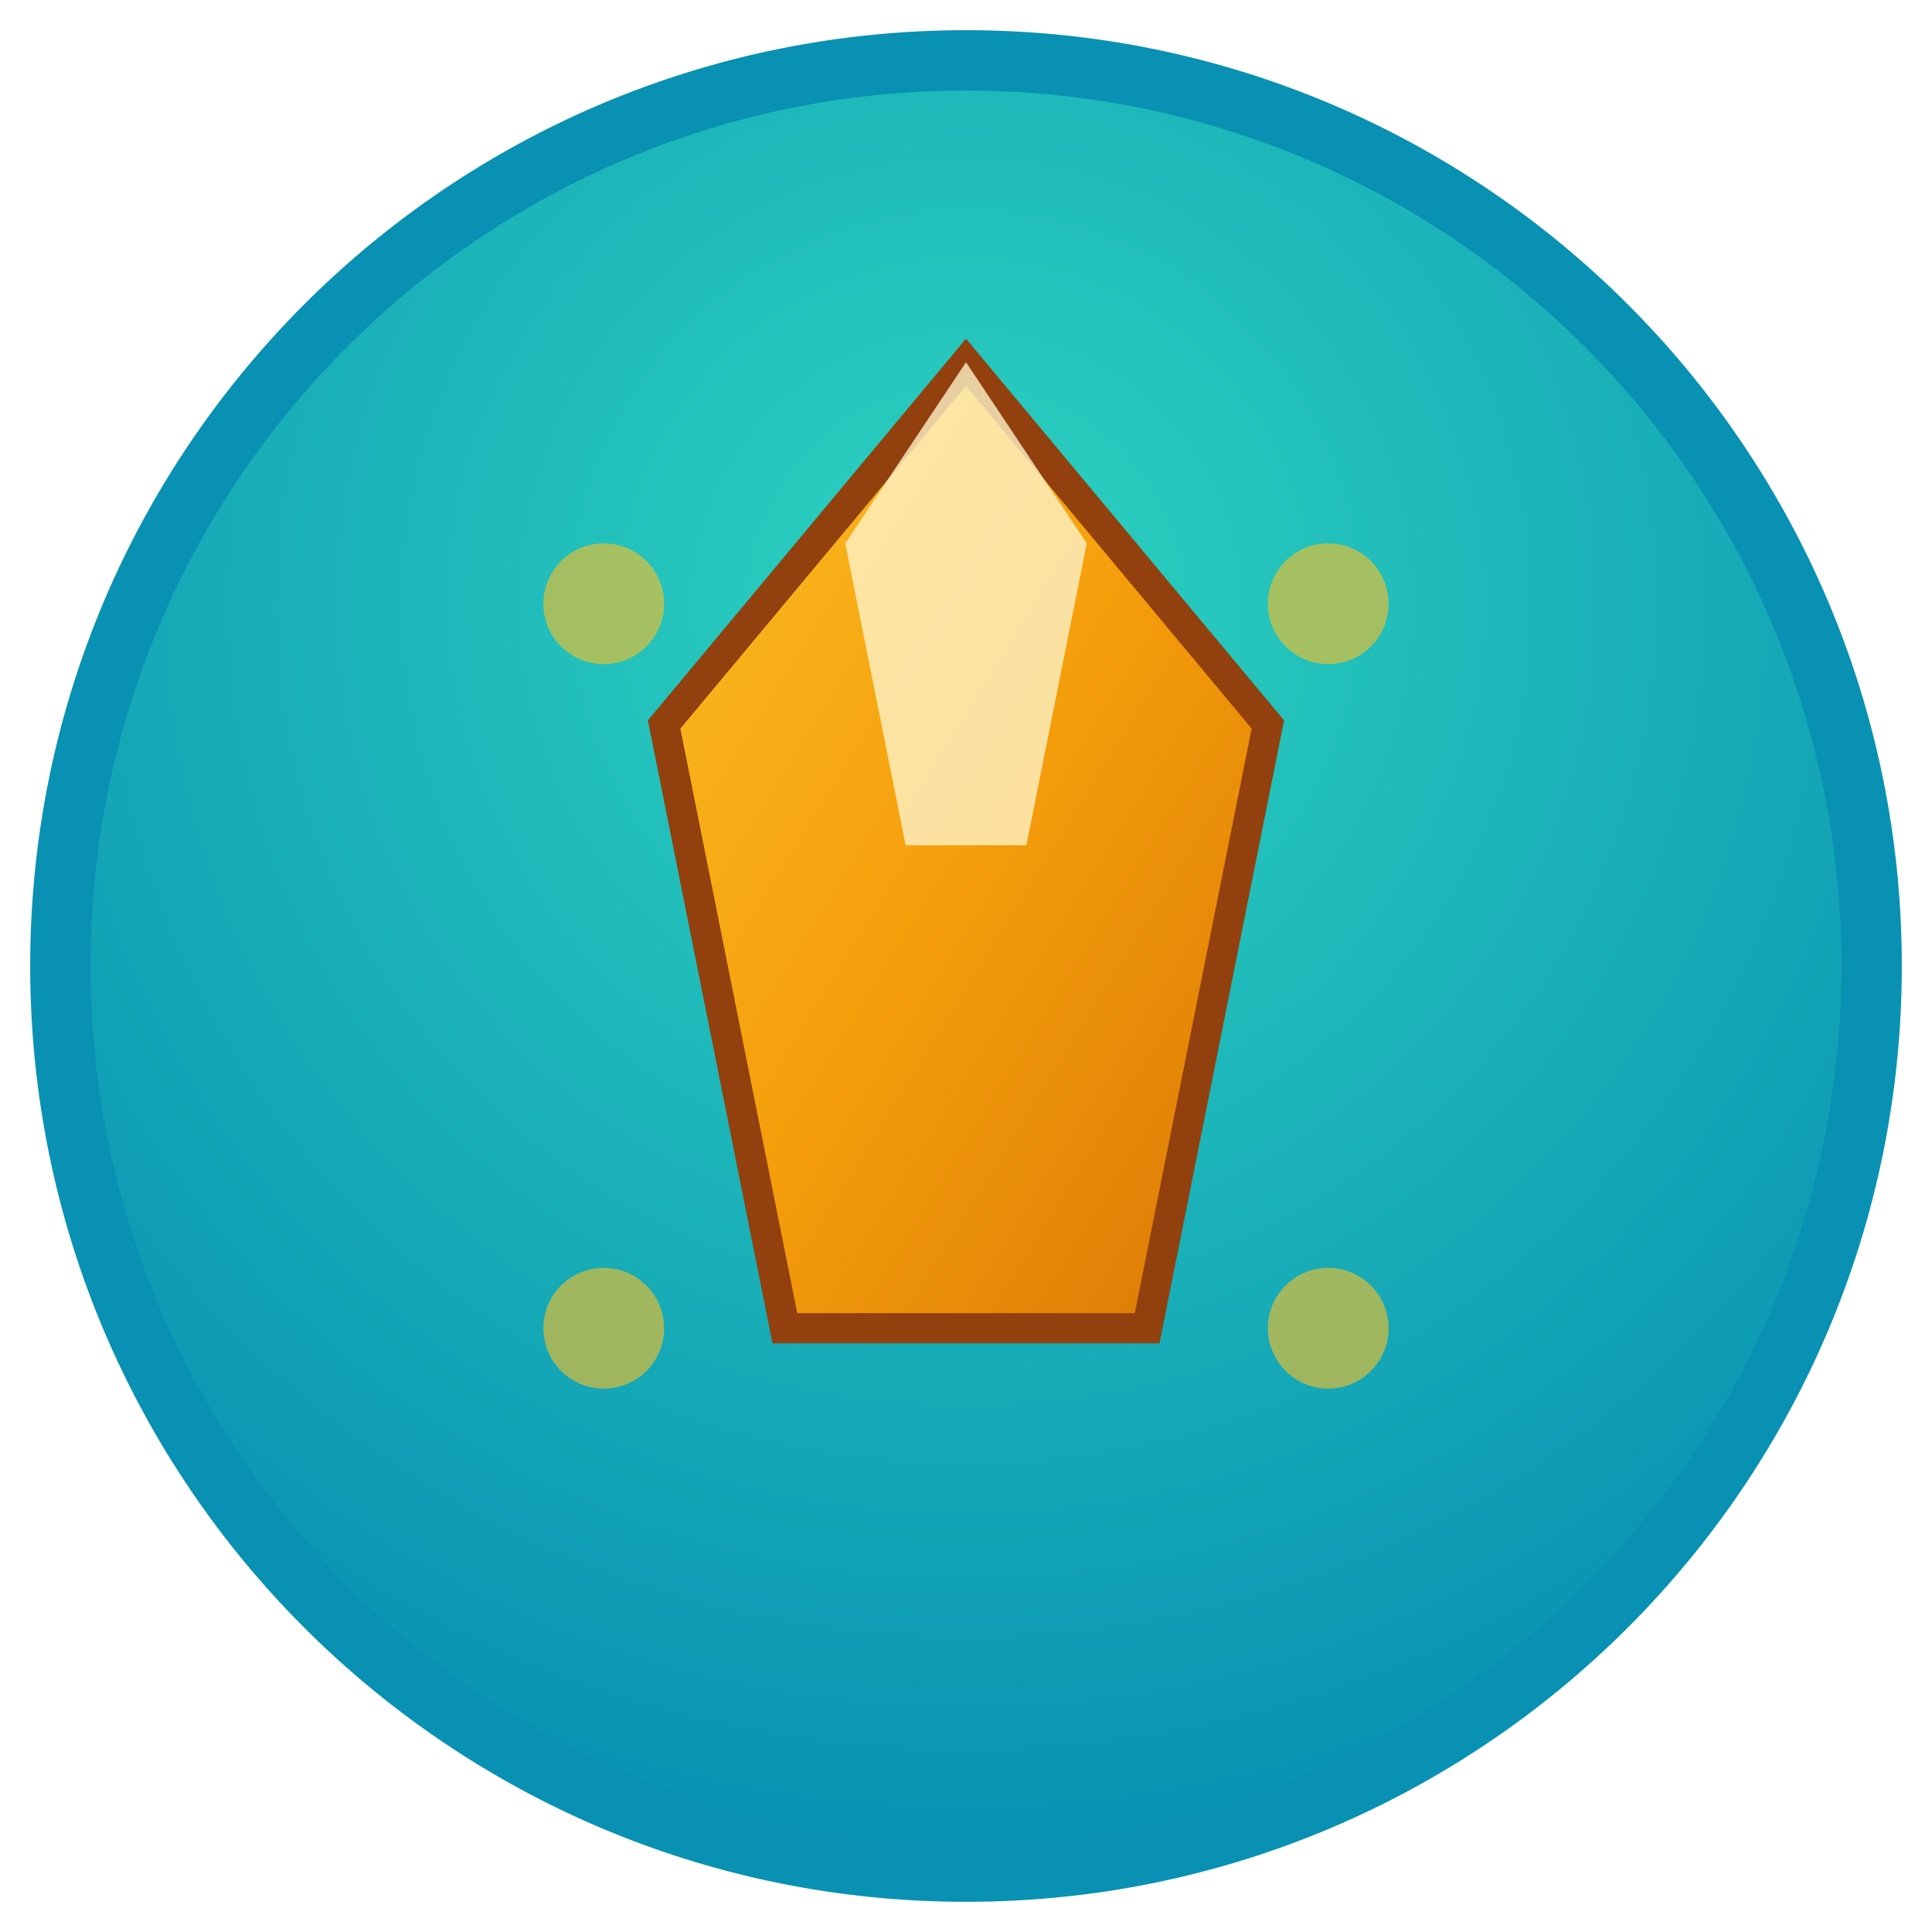
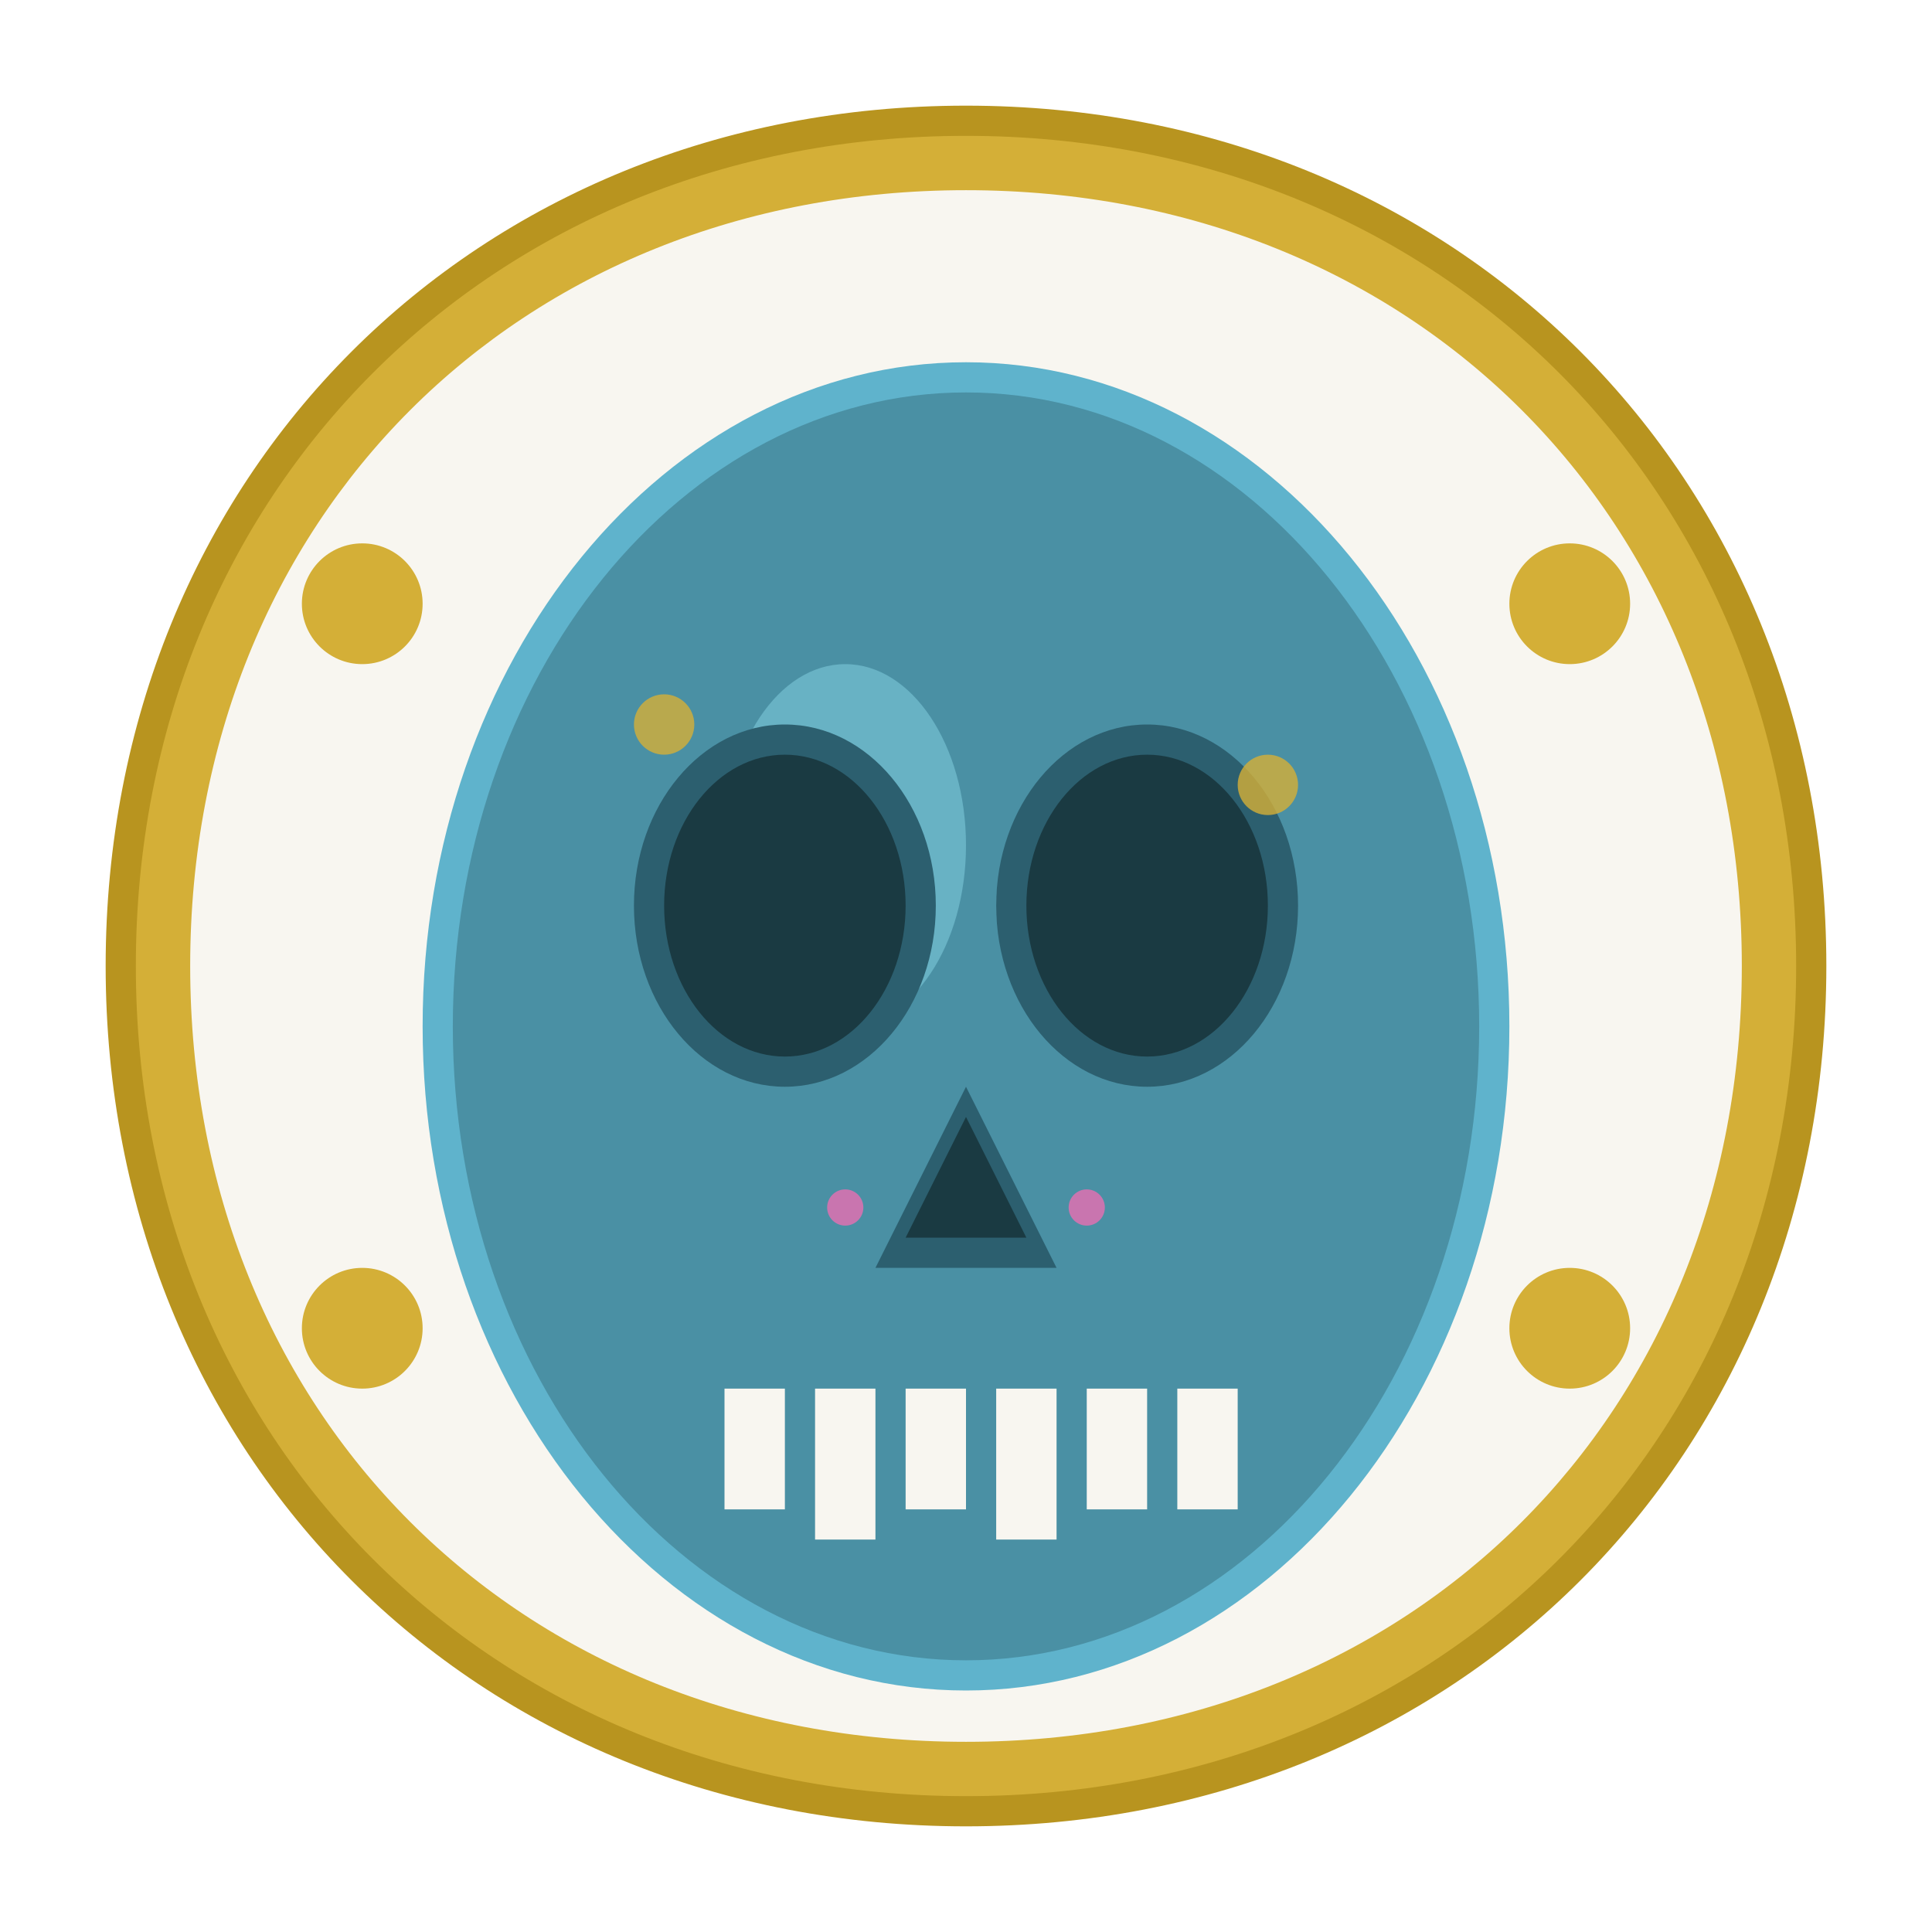
- <svg xmlns="http://www.w3.org/2000/svg" viewBox="0 0 64 64" width="64" height="64">
-   <defs>
-     <radialGradient id="bg" cx="50%" cy="30%" r="70%">
-       <stop offset="0%" style="stop-color:#2dd4bf;stop-opacity:1" />
-       <stop offset="100%" style="stop-color:#0891b2;stop-opacity:1" />
-     </radialGradient>
-     <linearGradient id="crystal" x1="0%" y1="0%" x2="100%" y2="100%">
-       <stop offset="0%" style="stop-color:#fbbf24;stop-opacity:1" />
-       <stop offset="50%" style="stop-color:#f59e0b;stop-opacity:1" />
-       <stop offset="100%" style="stop-color:#d97706;stop-opacity:1" />
-     </linearGradient>
-   </defs>
-   <circle cx="32" cy="32" r="30" fill="url(#bg)" stroke="#0891b2" stroke-width="2" />
-   <polygon points="32,12 42,24 38,44 26,44 22,24" fill="url(#crystal)" stroke="#92400e" stroke-width="1" />
-   <polygon points="32,12 36,18 34,28 30,28 28,18" fill="#fef3c7" opacity="0.8" />
-   <circle cx="20" cy="20" r="2" fill="#fbbf24" opacity="0.6" />
-   <circle cx="44" cy="20" r="2" fill="#fbbf24" opacity="0.6" />
-   <circle cx="20" cy="44" r="2" fill="#fbbf24" opacity="0.6" />
-   <circle cx="44" cy="44" r="2" fill="#fbbf24" opacity="0.6" />
+ <svg xmlns="http://www.w3.org/2000/svg" width="32" height="32" viewBox="0 0 32 32">
+   <path d="M16 2 C8 2 2 8 2 16 C2 24 8 30 16 30 C24 30 30 24 30 16 C30 8 24 2 16 2 Z" fill="#D4AF37" stroke="#B8941F" stroke-width="0.5" />
+   <path d="M16 3 C8.5 3 3 8.5 3 16 C3 23.5 8.5 29 16 29 C23.5 29 29 23.5 29 16 C29 8.5 23.5 3 16 3 Z" fill="#F8F6F0" stroke="#D4AF37" stroke-width="0.3" />
+   <circle cx="6" cy="10" r="1" fill="#D4AF37" />
+   <circle cx="26" cy="10" r="1" fill="#D4AF37" />
+   <circle cx="6" cy="22" r="1" fill="#D4AF37" />
+   <circle cx="26" cy="22" r="1" fill="#D4AF37" />
+   <ellipse cx="16" cy="17" rx="9" ry="11" fill="#5FB3CC" />
+   <ellipse cx="16" cy="17" rx="8.5" ry="10.5" fill="#4A90A4" />
+   <ellipse cx="14" cy="14" rx="2" ry="3" fill="#7BC8D9" opacity="0.6" />
+   <ellipse cx="18" cy="15" rx="1.5" ry="2" fill="#7BC8D9" opacity="0.4" />
+   <ellipse cx="13" cy="15" rx="2.5" ry="3" fill="#2C5F6F" />
+   <ellipse cx="19" cy="15" rx="2.5" ry="3" fill="#2C5F6F" />
+   <ellipse cx="13" cy="15" rx="2" ry="2.5" fill="#1A3A42" />
+   <ellipse cx="19" cy="15" rx="2" ry="2.5" fill="#1A3A42" />
+   <path d="M16 18 L14.5 21 L17.5 21 Z" fill="#2C5F6F" />
+   <path d="M16 18.5 L15 20.5 L17 20.5 Z" fill="#1A3A42" />
+   <rect x="12" y="23" width="1" height="2" fill="#F8F6F0" />
+   <rect x="13.5" y="23" width="1" height="2.5" fill="#F8F6F0" />
+   <rect x="15" y="23" width="1" height="2" fill="#F8F6F0" />
+   <rect x="16.5" y="23" width="1" height="2.5" fill="#F8F6F0" />
+   <rect x="18" y="23" width="1" height="2" fill="#F8F6F0" />
+   <rect x="19.5" y="23" width="1" height="2" fill="#F8F6F0" />
+   <circle cx="11" cy="12" r="0.5" fill="#D4AF37" opacity="0.8" />
+   <circle cx="21" cy="13" r="0.5" fill="#D4AF37" opacity="0.8" />
+   <circle cx="14" cy="20" r="0.3" fill="#FF69B4" opacity="0.7" />
+   <circle cx="18" cy="20" r="0.3" fill="#FF69B4" opacity="0.7" />
</svg>
